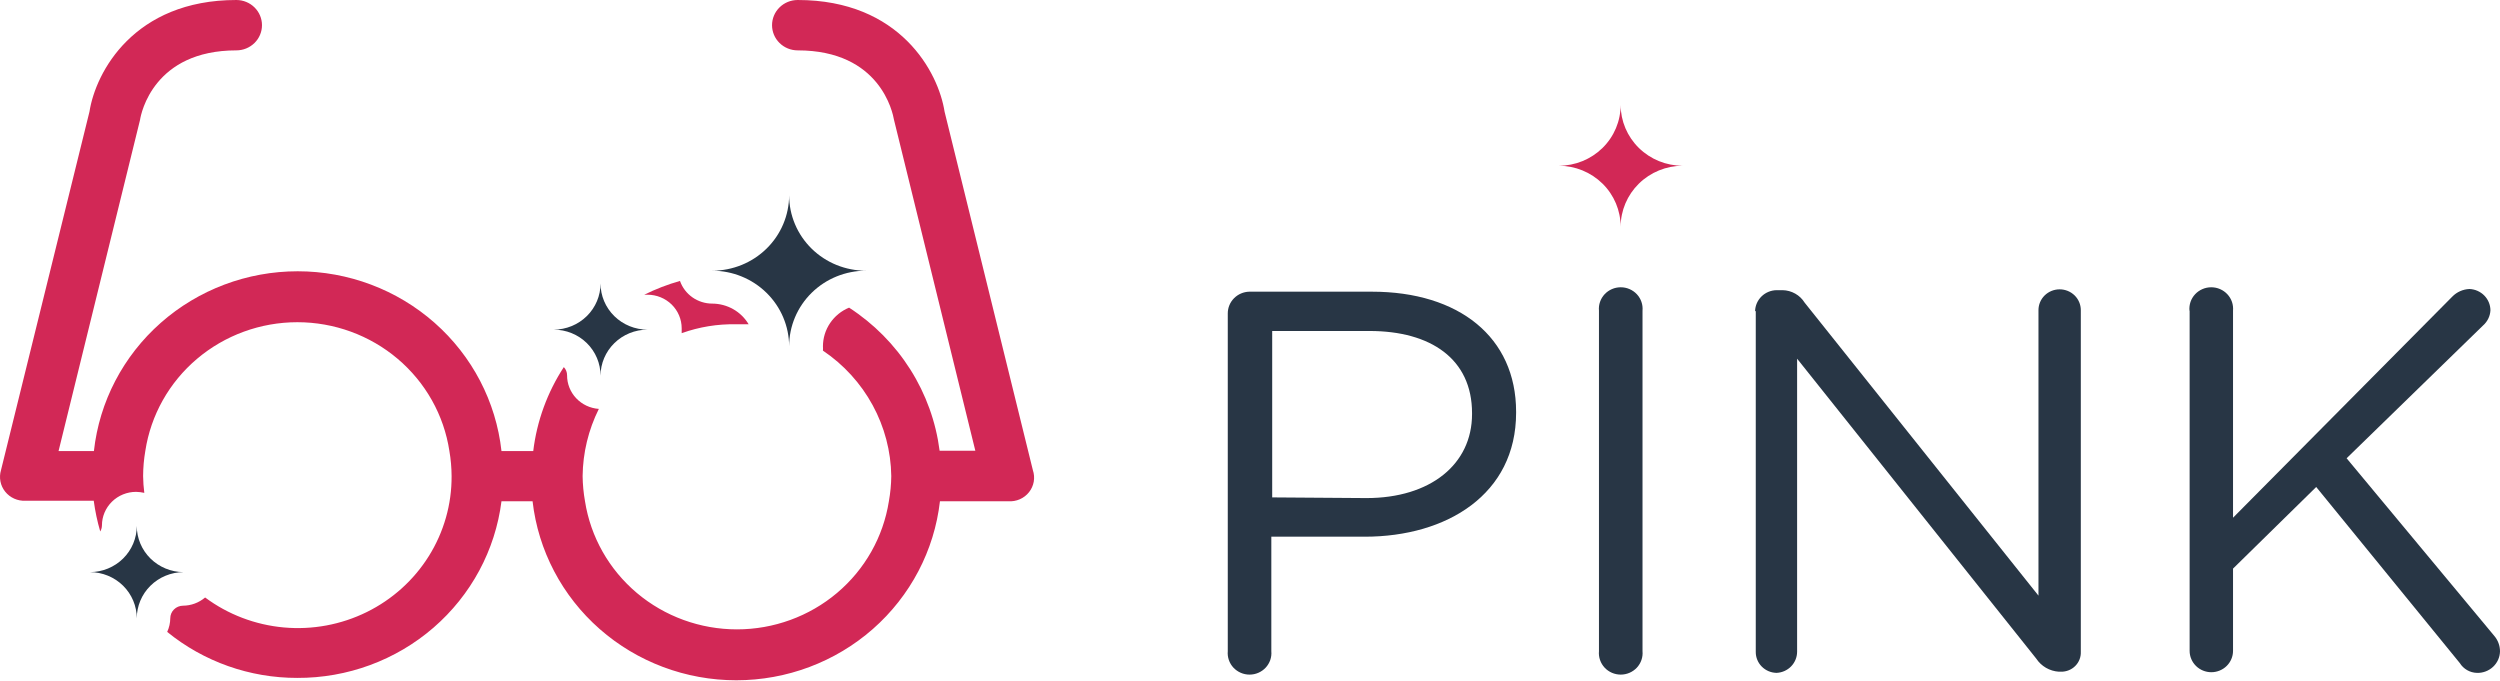
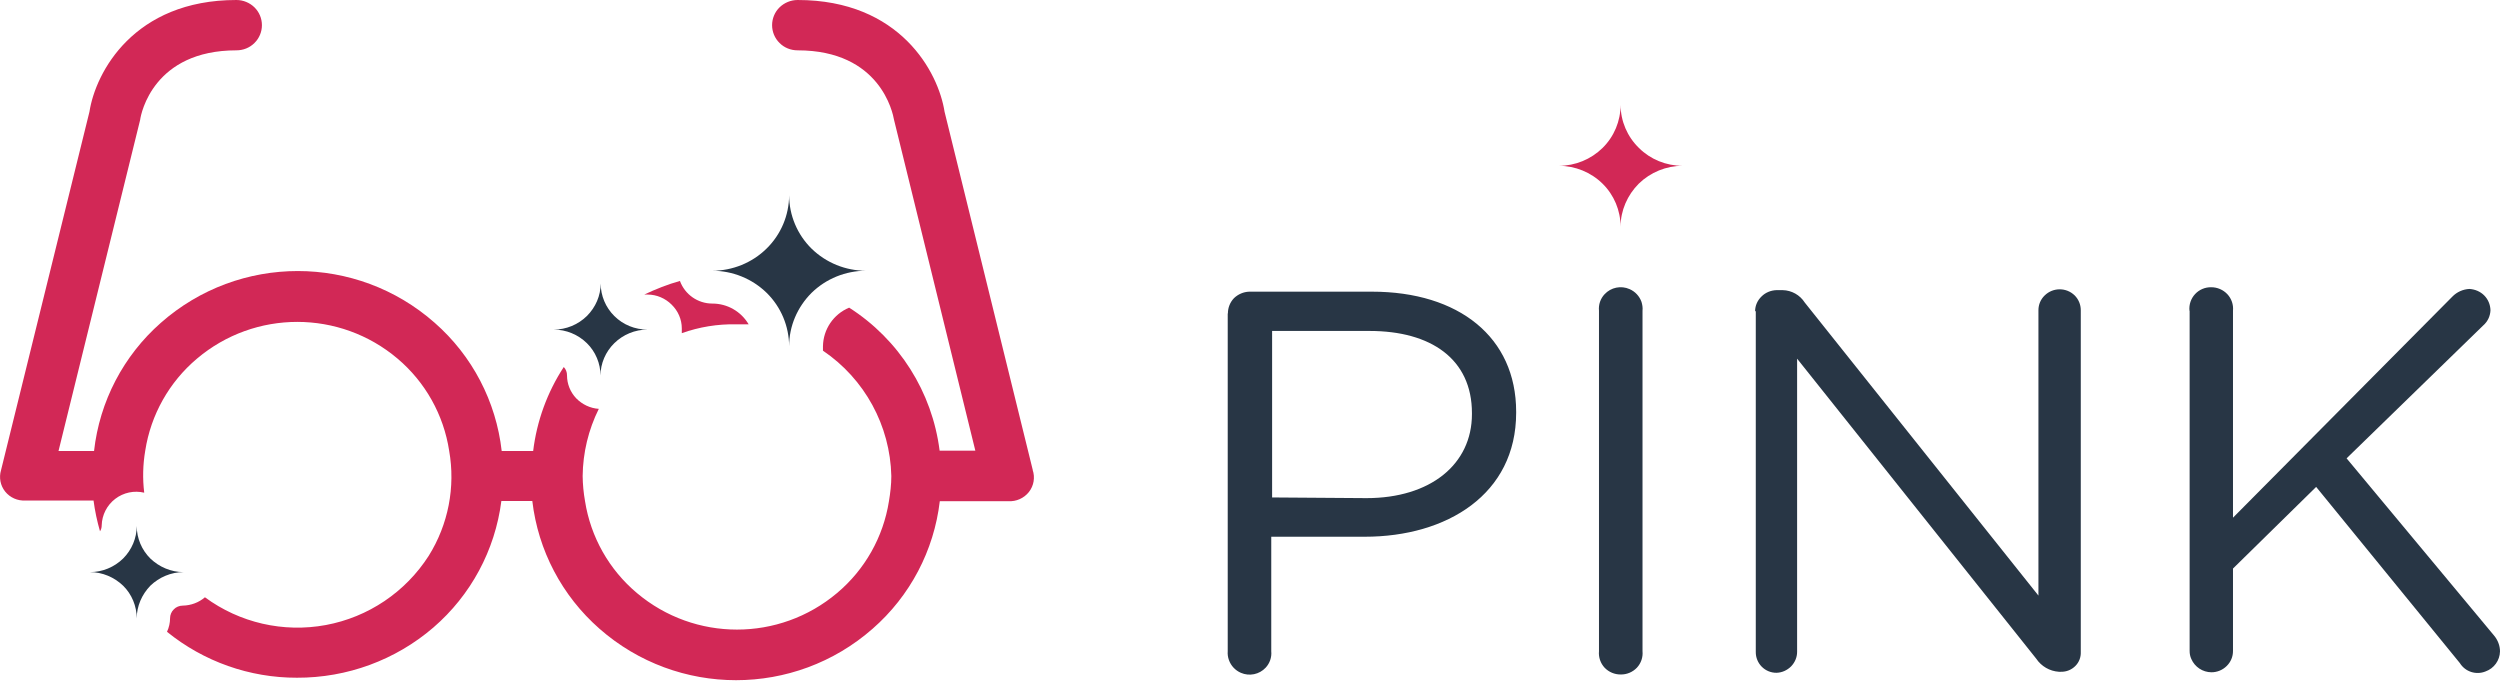
- <svg xmlns="http://www.w3.org/2000/svg" width="147" height="40" viewBox="0 0 147 40" fill="none">
-   <path d="M72.193 18.425C72.193 18.092 72.326 17.773 72.562 17.535C72.799 17.297 73.12 17.159 73.459 17.151H80.67C85.783 17.151 89.147 19.827 89.147 24.211V24.27C89.147 29.069 85.07 31.558 80.248 31.558H74.754V38.292C74.77 38.466 74.749 38.642 74.692 38.808C74.634 38.974 74.543 39.127 74.422 39.257C74.302 39.386 74.155 39.489 73.992 39.56C73.829 39.631 73.652 39.667 73.474 39.667C73.295 39.667 73.119 39.631 72.956 39.56C72.793 39.489 72.646 39.386 72.525 39.257C72.405 39.127 72.313 38.974 72.256 38.808C72.199 38.642 72.177 38.466 72.193 38.292V18.425ZM80.349 29.287C84.095 29.287 86.556 27.312 86.556 24.349V24.29C86.556 21.111 84.135 19.462 80.53 19.462H74.805V29.247L80.349 29.287Z" fill="#283645" />
-   <path d="M94.019 18.267C94.003 18.092 94.024 17.916 94.082 17.75C94.139 17.584 94.231 17.431 94.351 17.302C94.471 17.173 94.618 17.07 94.781 16.999C94.944 16.928 95.121 16.892 95.299 16.892C95.478 16.892 95.654 16.928 95.817 16.999C95.981 17.07 96.127 17.173 96.248 17.302C96.368 17.431 96.46 17.584 96.517 17.75C96.574 17.916 96.596 18.092 96.58 18.267V38.291C96.596 38.466 96.574 38.642 96.517 38.808C96.46 38.974 96.368 39.127 96.248 39.257C96.127 39.386 95.981 39.489 95.817 39.56C95.654 39.63 95.478 39.667 95.299 39.667C95.121 39.667 94.944 39.63 94.781 39.56C94.618 39.489 94.471 39.386 94.351 39.257C94.231 39.127 94.139 38.974 94.082 38.808C94.024 38.642 94.003 38.466 94.019 38.291V18.267Z" fill="#283645" />
-   <path d="M103.199 18.296C103.206 17.97 103.343 17.659 103.579 17.428C103.815 17.198 104.132 17.067 104.464 17.062H104.816C105.077 17.067 105.332 17.137 105.559 17.265C105.785 17.392 105.975 17.574 106.111 17.793L119.862 35.023V18.237C119.862 17.912 119.993 17.601 120.226 17.371C120.46 17.142 120.777 17.013 121.107 17.013C121.437 17.013 121.754 17.142 121.988 17.371C122.221 17.601 122.352 17.912 122.352 18.237V38.331C122.358 38.483 122.332 38.636 122.275 38.778C122.219 38.921 122.134 39.05 122.025 39.159C121.916 39.269 121.785 39.355 121.641 39.412C121.497 39.47 121.343 39.499 121.187 39.496H121.057C120.79 39.478 120.531 39.399 120.301 39.265C120.071 39.131 119.876 38.947 119.731 38.726L105.67 21.091V38.331C105.667 38.649 105.541 38.954 105.317 39.184C105.093 39.413 104.788 39.55 104.464 39.565C104.136 39.56 103.823 39.427 103.593 39.196C103.363 38.965 103.236 38.654 103.239 38.331V18.296H103.199Z" fill="#283645" />
-   <path d="M128.74 18.267C128.725 18.092 128.746 17.916 128.803 17.75C128.86 17.584 128.952 17.431 129.073 17.302C129.193 17.173 129.34 17.07 129.503 16.999C129.666 16.928 129.843 16.892 130.021 16.892C130.199 16.892 130.376 16.928 130.539 16.999C130.702 17.07 130.849 17.173 130.969 17.302C131.09 17.431 131.182 17.584 131.239 17.75C131.296 17.916 131.317 18.092 131.302 18.267V30.442L144.198 17.438C144.462 17.169 144.822 17.009 145.202 16.993C145.531 17.006 145.842 17.142 146.072 17.373C146.302 17.605 146.433 17.914 146.438 18.238C146.431 18.406 146.39 18.571 146.317 18.723C146.245 18.876 146.142 19.013 146.016 19.126L137.981 26.946L146.649 37.373C146.875 37.631 147 37.961 147 38.301C146.996 38.472 146.958 38.64 146.888 38.797C146.817 38.953 146.716 39.094 146.59 39.211C146.464 39.329 146.315 39.42 146.153 39.481C145.991 39.542 145.818 39.571 145.644 39.565C145.441 39.56 145.243 39.505 145.068 39.404C144.893 39.304 144.745 39.163 144.64 38.993L136.193 28.635L131.302 33.434V38.272C131.302 38.437 131.269 38.599 131.204 38.752C131.14 38.904 131.046 39.042 130.928 39.158C130.81 39.275 130.669 39.367 130.514 39.43C130.359 39.493 130.193 39.526 130.026 39.526C129.858 39.526 129.693 39.493 129.538 39.43C129.383 39.367 129.242 39.275 129.124 39.158C129.006 39.042 128.912 38.904 128.848 38.752C128.783 38.599 128.75 38.437 128.75 38.272V18.267H128.74Z" fill="#283645" />
-   <path d="M98.94 9.746C97.975 9.746 97.049 9.37 96.365 8.699C95.682 8.029 95.297 7.12 95.294 6.171C95.294 7.119 94.911 8.029 94.229 8.699C93.547 9.369 92.623 9.746 91.658 9.746C92.623 9.748 93.548 10.127 94.23 10.799C94.911 11.471 95.294 12.381 95.294 13.33C95.297 12.38 95.682 11.47 96.365 10.799C97.048 10.127 97.974 9.748 98.94 9.746V9.746Z" fill="#D22856" />
-   <path d="M43.287 19.067C43.538 19.067 43.779 19.067 44.02 19.067C43.802 18.699 43.49 18.393 43.115 18.18C42.739 17.967 42.314 17.854 41.881 17.852C41.463 17.852 41.055 17.723 40.715 17.484C40.375 17.245 40.119 16.908 39.983 16.519C39.259 16.724 38.556 16.995 37.883 17.329H38.074C38.607 17.329 39.118 17.537 39.495 17.907C39.871 18.277 40.083 18.78 40.083 19.303C40.088 19.399 40.088 19.494 40.083 19.59C41.109 19.222 42.195 19.045 43.287 19.067V19.067Z" fill="#D22856" />
-   <path d="M60.733 27.647L55.541 6.566C55.179 4.246 52.929 0 46.903 0C46.503 0 46.12 0.156 45.837 0.434C45.555 0.712 45.396 1.088 45.396 1.481C45.396 1.874 45.555 2.251 45.837 2.528C46.12 2.806 46.503 2.962 46.903 2.962C51.774 2.962 52.497 6.645 52.568 7.05L57.349 26.502H55.249C55.032 24.805 54.444 23.174 53.525 21.722C52.606 20.27 51.378 19.031 49.926 18.089C49.471 18.277 49.083 18.593 48.81 18.997C48.536 19.401 48.39 19.875 48.389 20.36C48.395 20.446 48.395 20.531 48.389 20.617C49.611 21.44 50.613 22.54 51.312 23.824C52.011 25.107 52.387 26.537 52.407 27.993C52.401 28.489 52.354 28.985 52.266 29.474C51.937 31.571 50.856 33.484 49.217 34.866C47.579 36.247 45.491 37.007 43.332 37.007C41.173 37.007 39.086 36.247 37.447 34.866C35.809 33.484 34.727 31.571 34.398 29.474C34.311 28.985 34.264 28.489 34.258 27.993C34.273 26.623 34.599 25.274 35.212 24.043C34.704 24.008 34.228 23.785 33.881 23.418C33.535 23.052 33.342 22.569 33.344 22.068C33.345 21.889 33.277 21.716 33.153 21.585C32.181 23.075 31.566 24.763 31.355 26.521H29.487C29.166 23.617 27.766 20.932 25.554 18.981C23.343 17.03 20.476 15.951 17.504 15.951C14.533 15.951 11.666 17.03 9.455 18.981C7.243 20.932 5.843 23.617 5.522 26.521H3.443L8.234 7.05C8.294 6.645 9.047 2.962 13.899 2.962C14.298 2.962 14.681 2.806 14.964 2.528C15.246 2.251 15.405 1.874 15.405 1.481C15.405 1.088 15.246 0.712 14.964 0.434C14.681 0.156 14.298 0 13.899 0C7.872 0 5.623 4.246 5.261 6.566L0.058 27.647C-0.006 27.862 -0.017 28.088 0.026 28.308C0.068 28.528 0.164 28.734 0.305 28.91C0.445 29.086 0.627 29.226 0.834 29.319C1.041 29.412 1.267 29.455 1.495 29.444H5.512C5.594 30.055 5.721 30.659 5.894 31.251C5.957 31.143 5.992 31.021 5.994 30.896C5.994 30.372 6.206 29.87 6.583 29.499C6.959 29.129 7.47 28.921 8.003 28.921C8.165 28.925 8.327 28.945 8.485 28.98C8.443 28.653 8.419 28.323 8.415 27.993C8.417 27.496 8.461 27.001 8.545 26.512C8.867 24.407 9.946 22.486 11.587 21.098C13.227 19.71 15.32 18.946 17.484 18.946C19.649 18.946 21.742 19.71 23.382 21.098C25.022 22.486 26.102 24.407 26.423 26.512C26.508 27.001 26.551 27.496 26.554 27.993C26.564 29.651 26.102 31.278 25.22 32.691C24.338 34.105 23.072 35.247 21.564 35.99C20.056 36.733 18.367 37.046 16.688 36.894C15.008 36.742 13.406 36.132 12.061 35.132C11.698 35.441 11.235 35.613 10.755 35.615C10.557 35.618 10.368 35.697 10.229 35.836C10.09 35.974 10.012 36.161 10.012 36.356C10.009 36.632 9.947 36.905 9.831 37.156C11.98 38.907 14.684 39.864 17.474 39.861C20.422 39.874 23.273 38.824 25.486 36.91C27.7 34.995 29.123 32.35 29.487 29.474H31.315C31.646 32.369 33.05 35.043 35.259 36.985C37.469 38.927 40.328 40 43.292 40C46.256 40 49.115 38.927 51.325 36.985C53.534 35.043 54.938 32.369 55.269 29.474H59.287C59.519 29.49 59.752 29.45 59.965 29.357C60.177 29.264 60.364 29.121 60.507 28.94C60.65 28.76 60.745 28.547 60.785 28.322C60.824 28.096 60.806 27.864 60.733 27.647V27.647Z" fill="#D22856" />
-   <path d="M50.92 15.917C50.327 15.918 49.74 15.804 49.191 15.582C48.643 15.36 48.145 15.034 47.725 14.622C47.305 14.21 46.972 13.721 46.745 13.182C46.518 12.644 46.401 12.066 46.401 11.483C46.398 12.66 45.921 13.788 45.073 14.619C44.226 15.45 43.078 15.917 41.881 15.917C43.079 15.919 44.227 16.388 45.074 17.221C45.921 18.054 46.398 19.183 46.401 20.36C46.401 19.182 46.877 18.052 47.724 17.218C48.572 16.385 49.722 15.917 50.92 15.917V15.917Z" fill="#283645" />
-   <path d="M38.074 19.383C37.342 19.383 36.639 19.097 36.121 18.587C35.603 18.078 35.312 17.388 35.312 16.668C35.312 17.386 35.023 18.075 34.507 18.584C33.991 19.093 33.291 19.38 32.56 19.383C33.29 19.383 33.99 19.668 34.506 20.175C35.022 20.683 35.312 21.371 35.312 22.088C35.315 21.37 35.607 20.682 36.125 20.175C36.642 19.668 37.343 19.383 38.074 19.383V19.383Z" fill="#283645" />
-   <path d="M10.785 33.641C10.056 33.635 9.359 33.347 8.845 32.838C8.331 32.33 8.043 31.642 8.043 30.925C8.043 31.644 7.753 32.333 7.238 32.842C6.722 33.351 6.022 33.638 5.291 33.641C6.022 33.643 6.722 33.931 7.238 34.439C7.753 34.948 8.043 35.638 8.043 36.356C8.043 35.639 8.331 34.952 8.845 34.443C9.359 33.934 10.056 33.646 10.785 33.641V33.641Z" fill="#283645" />
+ <svg xmlns="http://www.w3.org/2000/svg" width="147" height="40" fill="none">
+   <path fill="#283645" d="M72.2 18.43c0-.34.13-.66.36-.9.24-.23.56-.37.9-.38h7.21c5.11 0 8.48 2.68 8.48 7.06v.06c0 4.8-4.08 7.29-8.9 7.29h-5.5v6.73a1.24 1.24 0 0 1-.33.97 1.29 1.29 0 0 1-1.46.3 1.29 1.29 0 0 1-.7-.75 1.24 1.24 0 0 1-.07-.52V18.43Zm8.15 10.86c3.75 0 6.2-1.98 6.2-4.94v-.06c0-3.18-2.41-4.83-6.02-4.83H74.8v9.79l5.55.04ZM94.02 18.27a1.24 1.24 0 0 1 .33-.97 1.29 1.29 0 0 1 1.47-.3 1.29 1.29 0 0 1 .7.75c.05.17.08.34.06.52v20.02a1.25 1.25 0 0 1-.33.97 1.29 1.29 0 0 1-.95.4 1.3 1.3 0 0 1-.95-.4 1.26 1.26 0 0 1-.33-.97V18.27ZM103.2 18.3c0-.33.14-.64.38-.87.23-.23.55-.36.88-.37h.36a1.58 1.58 0 0 1 1.3.73l13.74 17.23V18.24c0-.33.13-.64.37-.87a1.26 1.26 0 0 1 1.76 0c.23.23.36.54.36.87v20.1a1.09 1.09 0 0 1-.32.82 1.15 1.15 0 0 1-.84.34h-.13a1.74 1.74 0 0 1-1.33-.77l-14.06-17.64v17.24c0 .32-.13.62-.35.85-.23.23-.53.37-.86.38a1.21 1.21 0 0 1-1.22-1.23V18.3h-.04ZM128.74 18.27a1.26 1.26 0 0 1 1.28-1.38 1.3 1.3 0 0 1 .95.41 1.25 1.25 0 0 1 .33.97v12.17l12.9-13a1.5 1.5 0 0 1 1-.45c.33.02.64.15.87.38.23.23.36.54.37.87a1.24 1.24 0 0 1-.42.89l-8.04 7.82 8.67 10.42c.22.26.35.6.35.93a1.28 1.28 0 0 1-.85 1.18 1.23 1.23 0 0 1-1.51-.49l-8.45-10.36-4.89 4.8v4.84a1.22 1.22 0 0 1-.37.89 1.27 1.27 0 0 1-.9.37 1.3 1.3 0 0 1-1.18-.78c-.07-.15-.1-.31-.1-.48v-20h-.01Z" />
+   <path fill="#D22856" d="M98.94 9.75c-.97 0-1.9-.38-2.57-1.05a3.55 3.55 0 0 1-1.08-2.53c0 .95-.38 1.86-1.06 2.53a3.67 3.67 0 0 1-2.57 1.05c.96 0 1.89.38 2.57 1.05a3.55 3.55 0 0 1 1.06 2.53c0-.95.4-1.86 1.07-2.53a3.69 3.69 0 0 1 2.58-1.05ZM43.29 19.07h.73a2.47 2.47 0 0 0-2.14-1.22 2.03 2.03 0 0 1-1.9-1.33c-.72.2-1.42.48-2.1.8h.2c.53 0 1.04.22 1.41.59.38.37.6.87.6 1.4v.28a8.97 8.97 0 0 1 3.2-.52Z" />
+   <path fill="#D22856" d="M60.73 27.65 55.54 6.57C55.18 4.25 52.93 0 46.9 0c-.4 0-.78.16-1.06.43a1.47 1.47 0 0 0 0 2.1c.28.28.66.43 1.06.43 4.87 0 5.6 3.69 5.67 4.09l4.78 19.45h-2.1a11.72 11.72 0 0 0-5.32-8.41 2.5 2.5 0 0 0-1.54 2.27 2 2 0 0 1 0 .26 9.15 9.15 0 0 1 4.02 7.37c0 .5-.06 1-.14 1.48a8.85 8.85 0 0 1-3.05 5.4 9.13 9.13 0 0 1-11.77 0 8.85 8.85 0 0 1-3.05-5.4 9.04 9.04 0 0 1-.14-1.48 9.1 9.1 0 0 1 .95-3.95c-.5-.03-.98-.26-1.33-.62a1.96 1.96 0 0 1-.54-1.35.7.7 0 0 0-.19-.49 11.57 11.57 0 0 0-1.8 4.94H29.5a11.78 11.78 0 0 0-3.94-7.54 12.17 12.17 0 0 0-16.1 0 11.78 11.78 0 0 0-3.93 7.54H3.44l4.8-19.47c.05-.4.8-4.09 5.66-4.09.4 0 .78-.15 1.06-.43a1.47 1.47 0 0 0 0-2.1A1.52 1.52 0 0 0 13.9 0C7.87 0 5.62 4.25 5.26 6.57L.06 27.65A1.38 1.38 0 0 0 .3 28.9a1.42 1.42 0 0 0 1.2.53H5.5c.08.61.21 1.22.38 1.81.07-.1.1-.23.1-.35a2.03 2.03 0 0 1 2.5-1.92 8.54 8.54 0 0 1 .06-2.47 8.85 8.85 0 0 1 3.04-5.41 9.13 9.13 0 0 1 11.8 0 8.85 8.85 0 0 1 3.03 5.41 8.78 8.78 0 0 1-1.2 6.18 9.17 9.17 0 0 1-13.16 2.44c-.36.31-.82.48-1.3.49-.2 0-.4.08-.53.22a.73.73 0 0 0-.22.52c0 .27-.06.54-.18.8a12.09 12.09 0 0 0 7.64 2.7c2.95.01 5.8-1.04 8.02-2.95a11.79 11.79 0 0 0 4-7.44h1.82c.34 2.9 1.74 5.57 3.95 7.51a12.17 12.17 0 0 0 16.06 0 11.78 11.78 0 0 0 3.95-7.5h4.02a1.44 1.44 0 0 0 1.22-.54 1.38 1.38 0 0 0 .22-1.3Z" />
+   <path fill="#283645" d="M50.92 15.92a4.58 4.58 0 0 1-3.2-1.3 4.43 4.43 0 0 1-1.32-3.14 4.4 4.4 0 0 1-1.33 3.14c-.84.83-2 1.3-3.19 1.3 1.2 0 2.35.47 3.2 1.3a4.42 4.42 0 0 1 1.32 3.14c0-1.18.48-2.3 1.32-3.14.85-.83 2-1.3 3.2-1.3ZM38.07 19.38c-.73 0-1.43-.28-1.95-.8a2.7 2.7 0 0 1-.8-1.91c0 .72-.3 1.4-.81 1.91-.52.51-1.22.8-1.95.8.73 0 1.43.29 1.95.8.51.5.8 1.2.8 1.9 0-.71.3-1.4.81-1.9.52-.51 1.22-.8 1.95-.8ZM10.79 33.64c-.73 0-1.43-.3-1.95-.8a2.7 2.7 0 0 1-.8-1.91c0 .71-.29 1.4-.8 1.91-.52.51-1.22.8-1.95.8.73 0 1.43.3 1.95.8.51.5.8 1.2.8 1.92 0-.72.3-1.4.8-1.92.52-.5 1.22-.8 1.95-.8Z" />
</svg>
